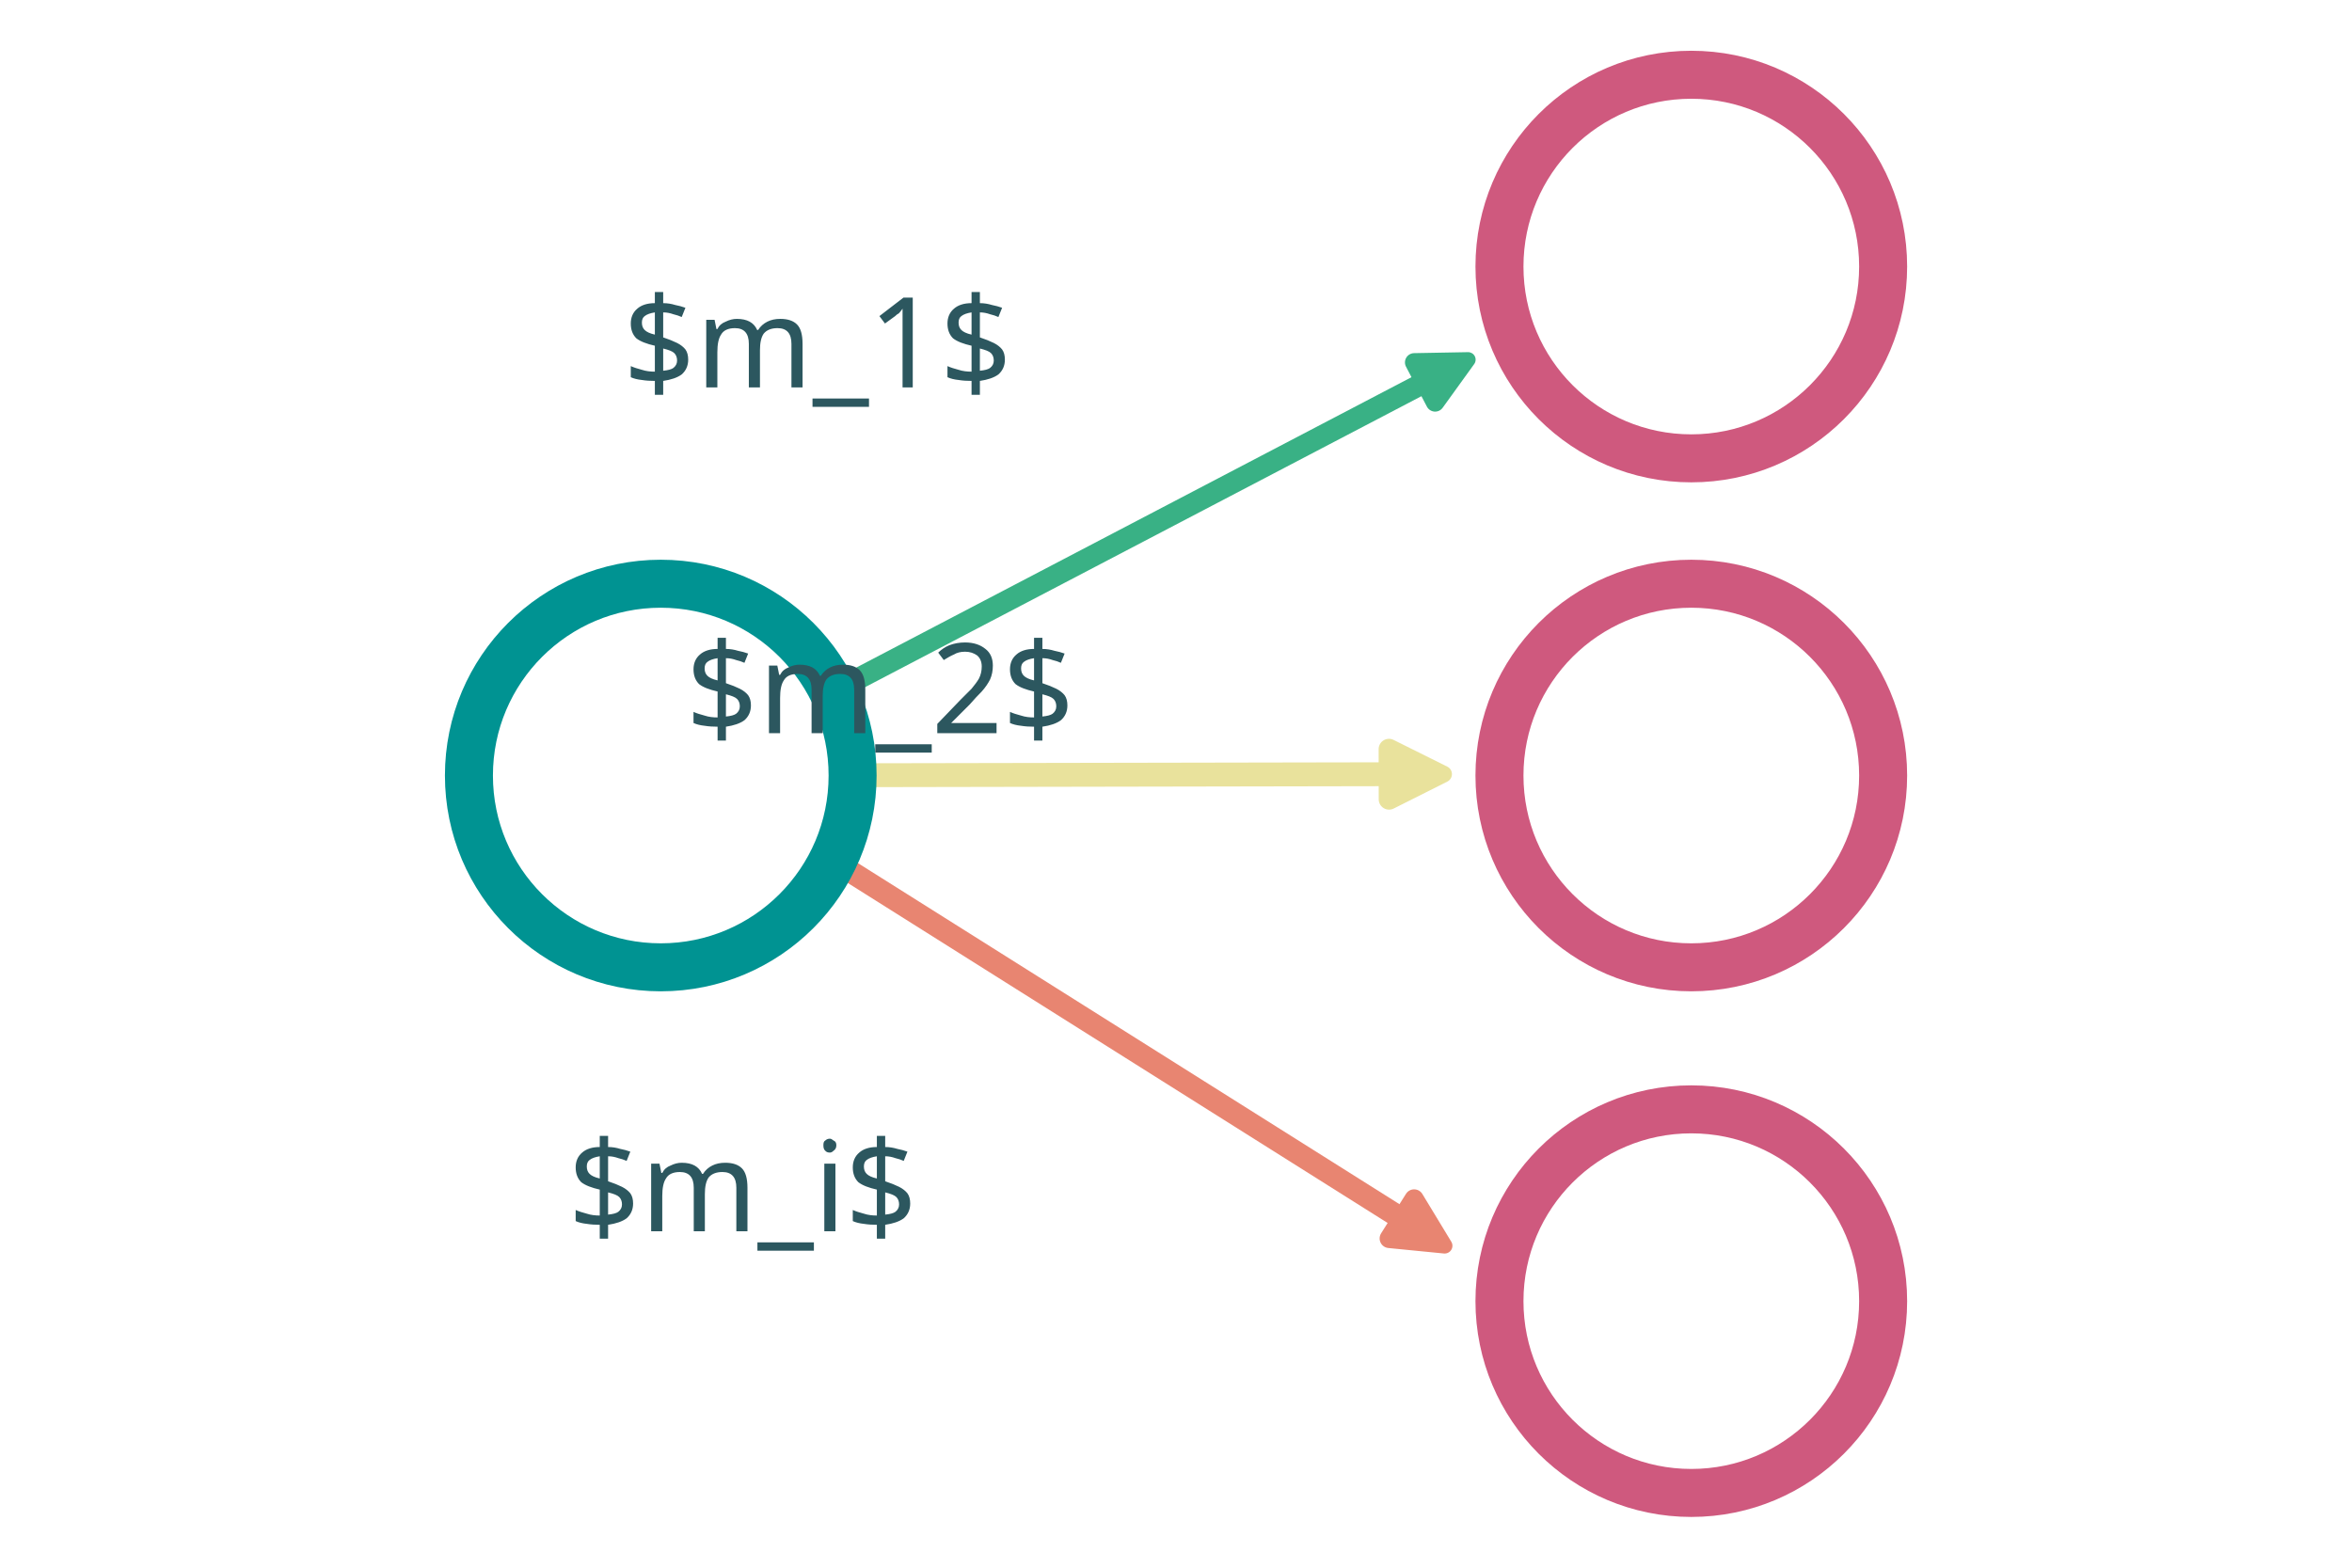
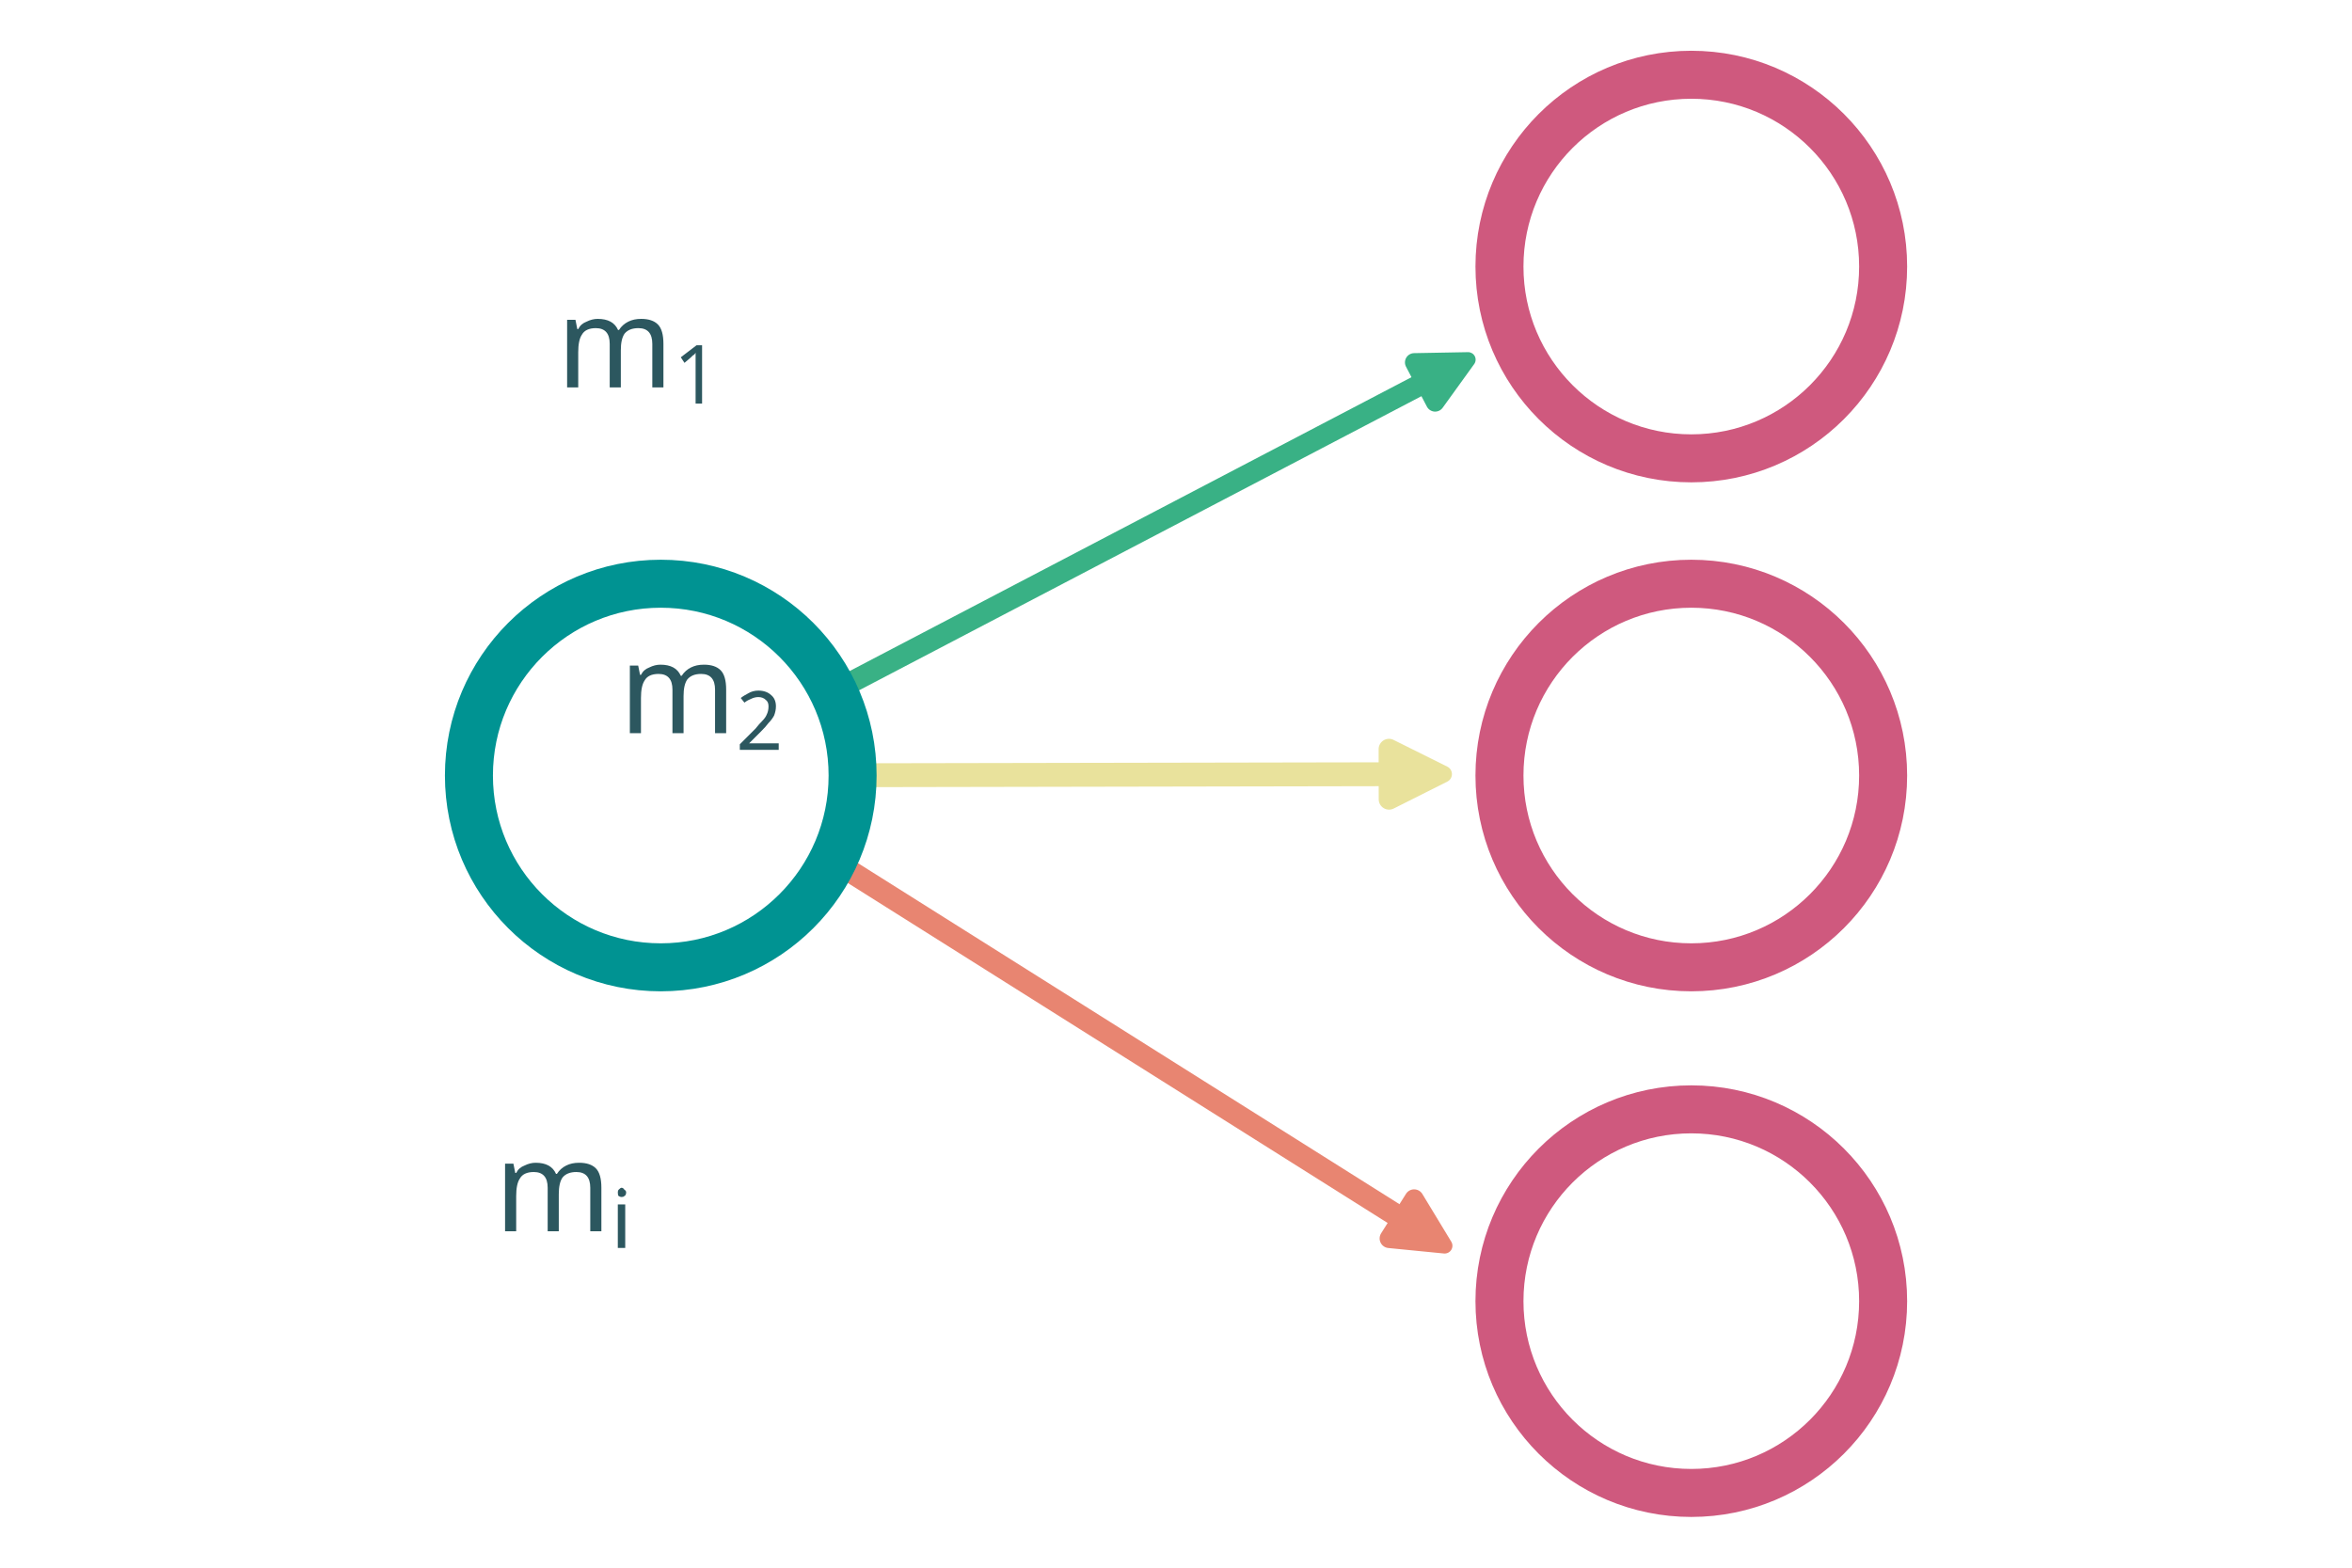
<svg xmlns="http://www.w3.org/2000/svg" width="150" height="100" viewBox="0 0 39.687 26.458" version="1.1" id="svg1">
  <defs id="defs1">
    <marker style="overflow:visible" id="marker5" refX="0" refY="0" orient="auto-start-reverse" markerWidth="0.5" markerHeight="0.5" viewBox="0 0 1 1" preserveAspectRatio="xMidYMid">
      <path transform="scale(0.7)" d="m -0.211,-4.106 6.422,3.211 a 1,1 90 0 1 0,1.789 L -0.211,4.106 A 1.236,1.236 31.717 0 1 -2,3 v -6 a 1.236,1.236 148.283 0 1 1.789,-1.106 z" style="fill:context-stroke;fill-rule:evenodd;stroke:none" id="path5" />
    </marker>
    <marker style="overflow:visible" id="RoundedArrow" refX="0" refY="0" orient="auto-start-reverse" markerWidth="0.5" markerHeight="0.5" viewBox="0 0 1 1" preserveAspectRatio="xMidYMid">
      <path transform="scale(0.7)" d="m -0.211,-4.106 6.422,3.211 a 1,1 90 0 1 0,1.789 L -0.211,4.106 A 1.236,1.236 31.717 0 1 -2,3 v -6 a 1.236,1.236 148.283 0 1 1.789,-1.106 z" style="fill:context-stroke;fill-rule:evenodd;stroke:none" id="path8" />
    </marker>
  </defs>
  <g id="layer1">
    <g id="g2" transform="translate(0.4405303)">
      <g id="g5" transform="translate(0,-0.2354177)">
        <path style="fill:none;fill-rule:evenodd;stroke:#39b185;stroke-width:0.362;stroke-linecap:butt;stroke-linejoin:miter;stroke-dasharray:none;stroke-opacity:1;marker-end:url(#marker5)" d="M 13.609,11.915 23.685,6.644" id="path3" />
        <path style="fill:none;fill-rule:evenodd;stroke:#e88571;stroke-width:0.375;stroke-linecap:butt;stroke-linejoin:miter;stroke-dasharray:none;stroke-opacity:1;marker-end:url(#marker5)" d="M 13.614,14.758 23.296,20.857" id="path4" />
        <path style="display:inline;fill:none;fill-opacity:1;fill-rule:evenodd;stroke:#e9e29c;stroke-width:0.403;stroke-linecap:butt;stroke-linejoin:miter;stroke-dasharray:none;stroke-opacity:1;marker-end:url(#RoundedArrow)" d="m 13.969,13.319 9.136,-0.017" id="path2" />
        <circle style="fill:none;stroke:#009392;stroke-width:0.81;stroke-dasharray:none;stroke-opacity:1" id="path1" cx="10.709" cy="13.324" r="3.237" />
        <circle style="fill:none;stroke:#cf597e;stroke-width:0.81;stroke-dasharray:none;stroke-opacity:1" id="path1-3" cx="28.098" cy="13.324" r="3.237" />
        <circle style="fill:none;stroke:#cf597e;stroke-width:0.81;stroke-dasharray:none;stroke-opacity:1" id="path1-3-6" cx="28.098" cy="4.734" r="3.237" />
        <circle style="fill:none;stroke:#cf597e;stroke-width:0.81;stroke-dasharray:none;stroke-opacity:1" id="path1-3-2" cx="28.098" cy="22.195" r="3.237" />
        <text xml:space="preserve" style="font-size:4.939px;line-height:1;font-family:Sans;-inkscape-font-specification:'Sans, Normal';text-align:center;writing-mode:lr-tb;direction:ltr;text-anchor:middle;fill:#2c575f;stroke:#23373b;stroke-width:0.265;stroke-linejoin:round" x="19.132" y="6.771" id="text1">
-           <tspan id="tspan1" style="font-style:normal;font-variant:normal;font-weight:normal;font-stretch:normal;font-size:2.117px;font-family:Sans;-inkscape-font-specification:'Sans, Normal';font-variant-ligatures:normal;font-variant-caps:normal;font-variant-numeric:normal;font-variant-east-asian:normal;fill:#2c575f;fill-opacity:1;stroke:none;stroke-width:0.265" x="19.132" y="6.771">$m_1$</tspan>
+           <tspan id="tspan1" style="font-style:normal;font-variant:normal;font-weight:normal;font-stretch:normal;font-size:2.117px;font-family:Sans;-inkscape-font-specification:'Sans, Normal';font-variant-ligatures:normal;font-variant-caps:normal;font-variant-numeric:normal;font-variant-east-asian:normal;fill:#2c575f;fill-opacity:1;stroke:none;stroke-width:0.265" x="19.132" y="6.771">m<tspan style="font-size:65%;baseline-shift:sub" id="tspan2">1</tspan>
+           </tspan>
        </text>
        <text xml:space="preserve" style="font-size:4.939px;line-height:1;font-family:Sans;-inkscape-font-specification:'Sans, Normal';text-align:center;writing-mode:lr-tb;direction:ltr;text-anchor:middle;fill:#2c575f;stroke:#23373b;stroke-width:0.265;stroke-linejoin:round" x="20.191" y="12.612" id="text1-9">
-           <tspan id="tspan1-6" style="font-style:normal;font-variant:normal;font-weight:normal;font-stretch:normal;font-size:2.117px;font-family:Sans;-inkscape-font-specification:'Sans, Normal';font-variant-ligatures:normal;font-variant-caps:normal;font-variant-numeric:normal;font-variant-east-asian:normal;fill:#2c575f;fill-opacity:1;stroke:none;stroke-width:0.265" x="20.191" y="12.612">$m_2$</tspan>
+           <tspan id="tspan1-6" style="font-style:normal;font-variant:normal;font-weight:normal;font-stretch:normal;font-size:2.117px;font-family:Sans;-inkscape-font-specification:'Sans, Normal';font-variant-ligatures:normal;font-variant-caps:normal;font-variant-numeric:normal;font-variant-east-asian:normal;fill:#2c575f;fill-opacity:1;stroke:none;stroke-width:0.265" x="20.191" y="12.612">m<tspan style="font-size:65%;baseline-shift:sub" id="tspan3">2</tspan>
+           </tspan>
        </text>
        <text xml:space="preserve" style="font-size:4.939px;line-height:1;font-family:Sans;-inkscape-font-specification:'Sans, Normal';text-align:center;writing-mode:lr-tb;direction:ltr;text-anchor:middle;fill:#2c575f;stroke:#23373b;stroke-width:0.265;stroke-linejoin:round" x="17.872" y="21.019" id="text1-9-5">
-           <tspan id="tspan1-6-7" style="font-style:normal;font-variant:normal;font-weight:normal;font-stretch:normal;font-size:2.117px;font-family:Sans;-inkscape-font-specification:'Sans, Normal';font-variant-ligatures:normal;font-variant-caps:normal;font-variant-numeric:normal;font-variant-east-asian:normal;fill:#2c575f;fill-opacity:1;stroke:none;stroke-width:0.265" x="17.872" y="21.019">$m_i$</tspan>
+           <tspan id="tspan1-6-7" style="font-style:normal;font-variant:normal;font-weight:normal;font-stretch:normal;font-size:2.117px;font-family:Sans;-inkscape-font-specification:'Sans, Normal';font-variant-ligatures:normal;font-variant-caps:normal;font-variant-numeric:normal;font-variant-east-asian:normal;fill:#2c575f;fill-opacity:1;stroke:none;stroke-width:0.265" x="17.872" y="21.019">m<tspan style="font-size:65%;baseline-shift:sub" id="tspan4">i</tspan>
+           </tspan>
        </text>
      </g>
    </g>
    <g id="g2-7" transform="matrix(0.5,0,0,0.5,10.14214,16.40243)" />
  </g>
</svg>
